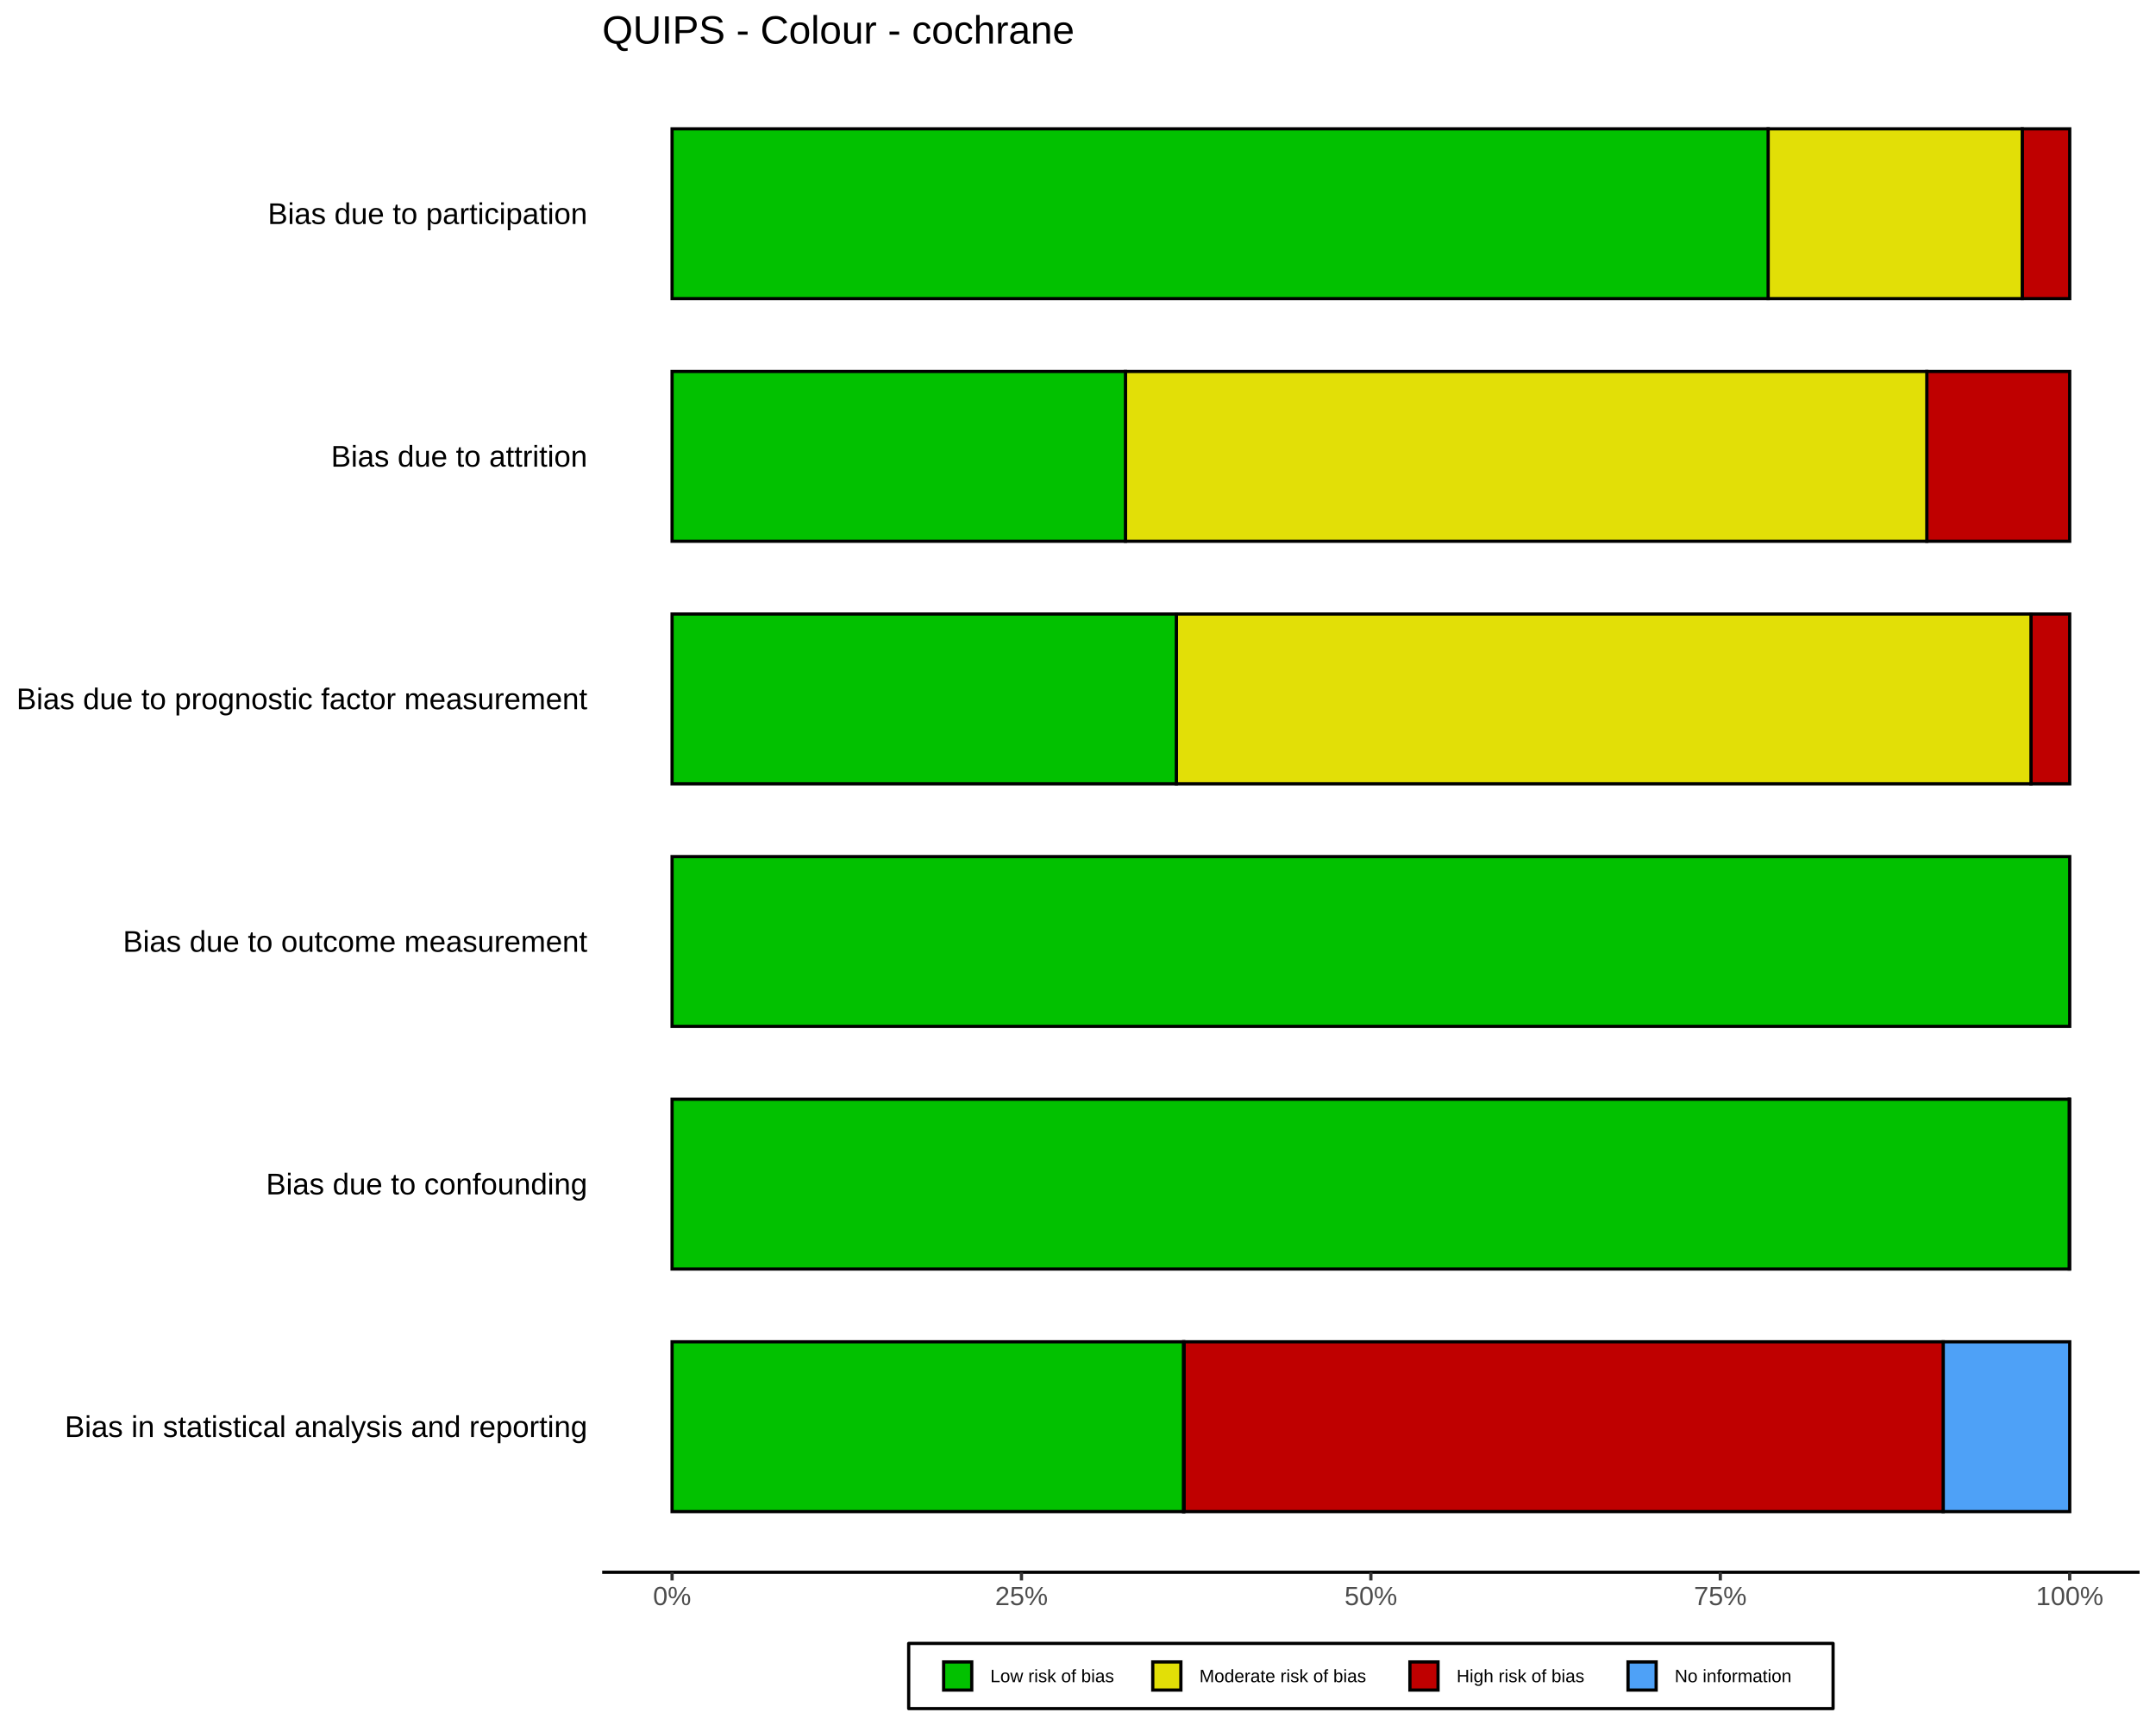
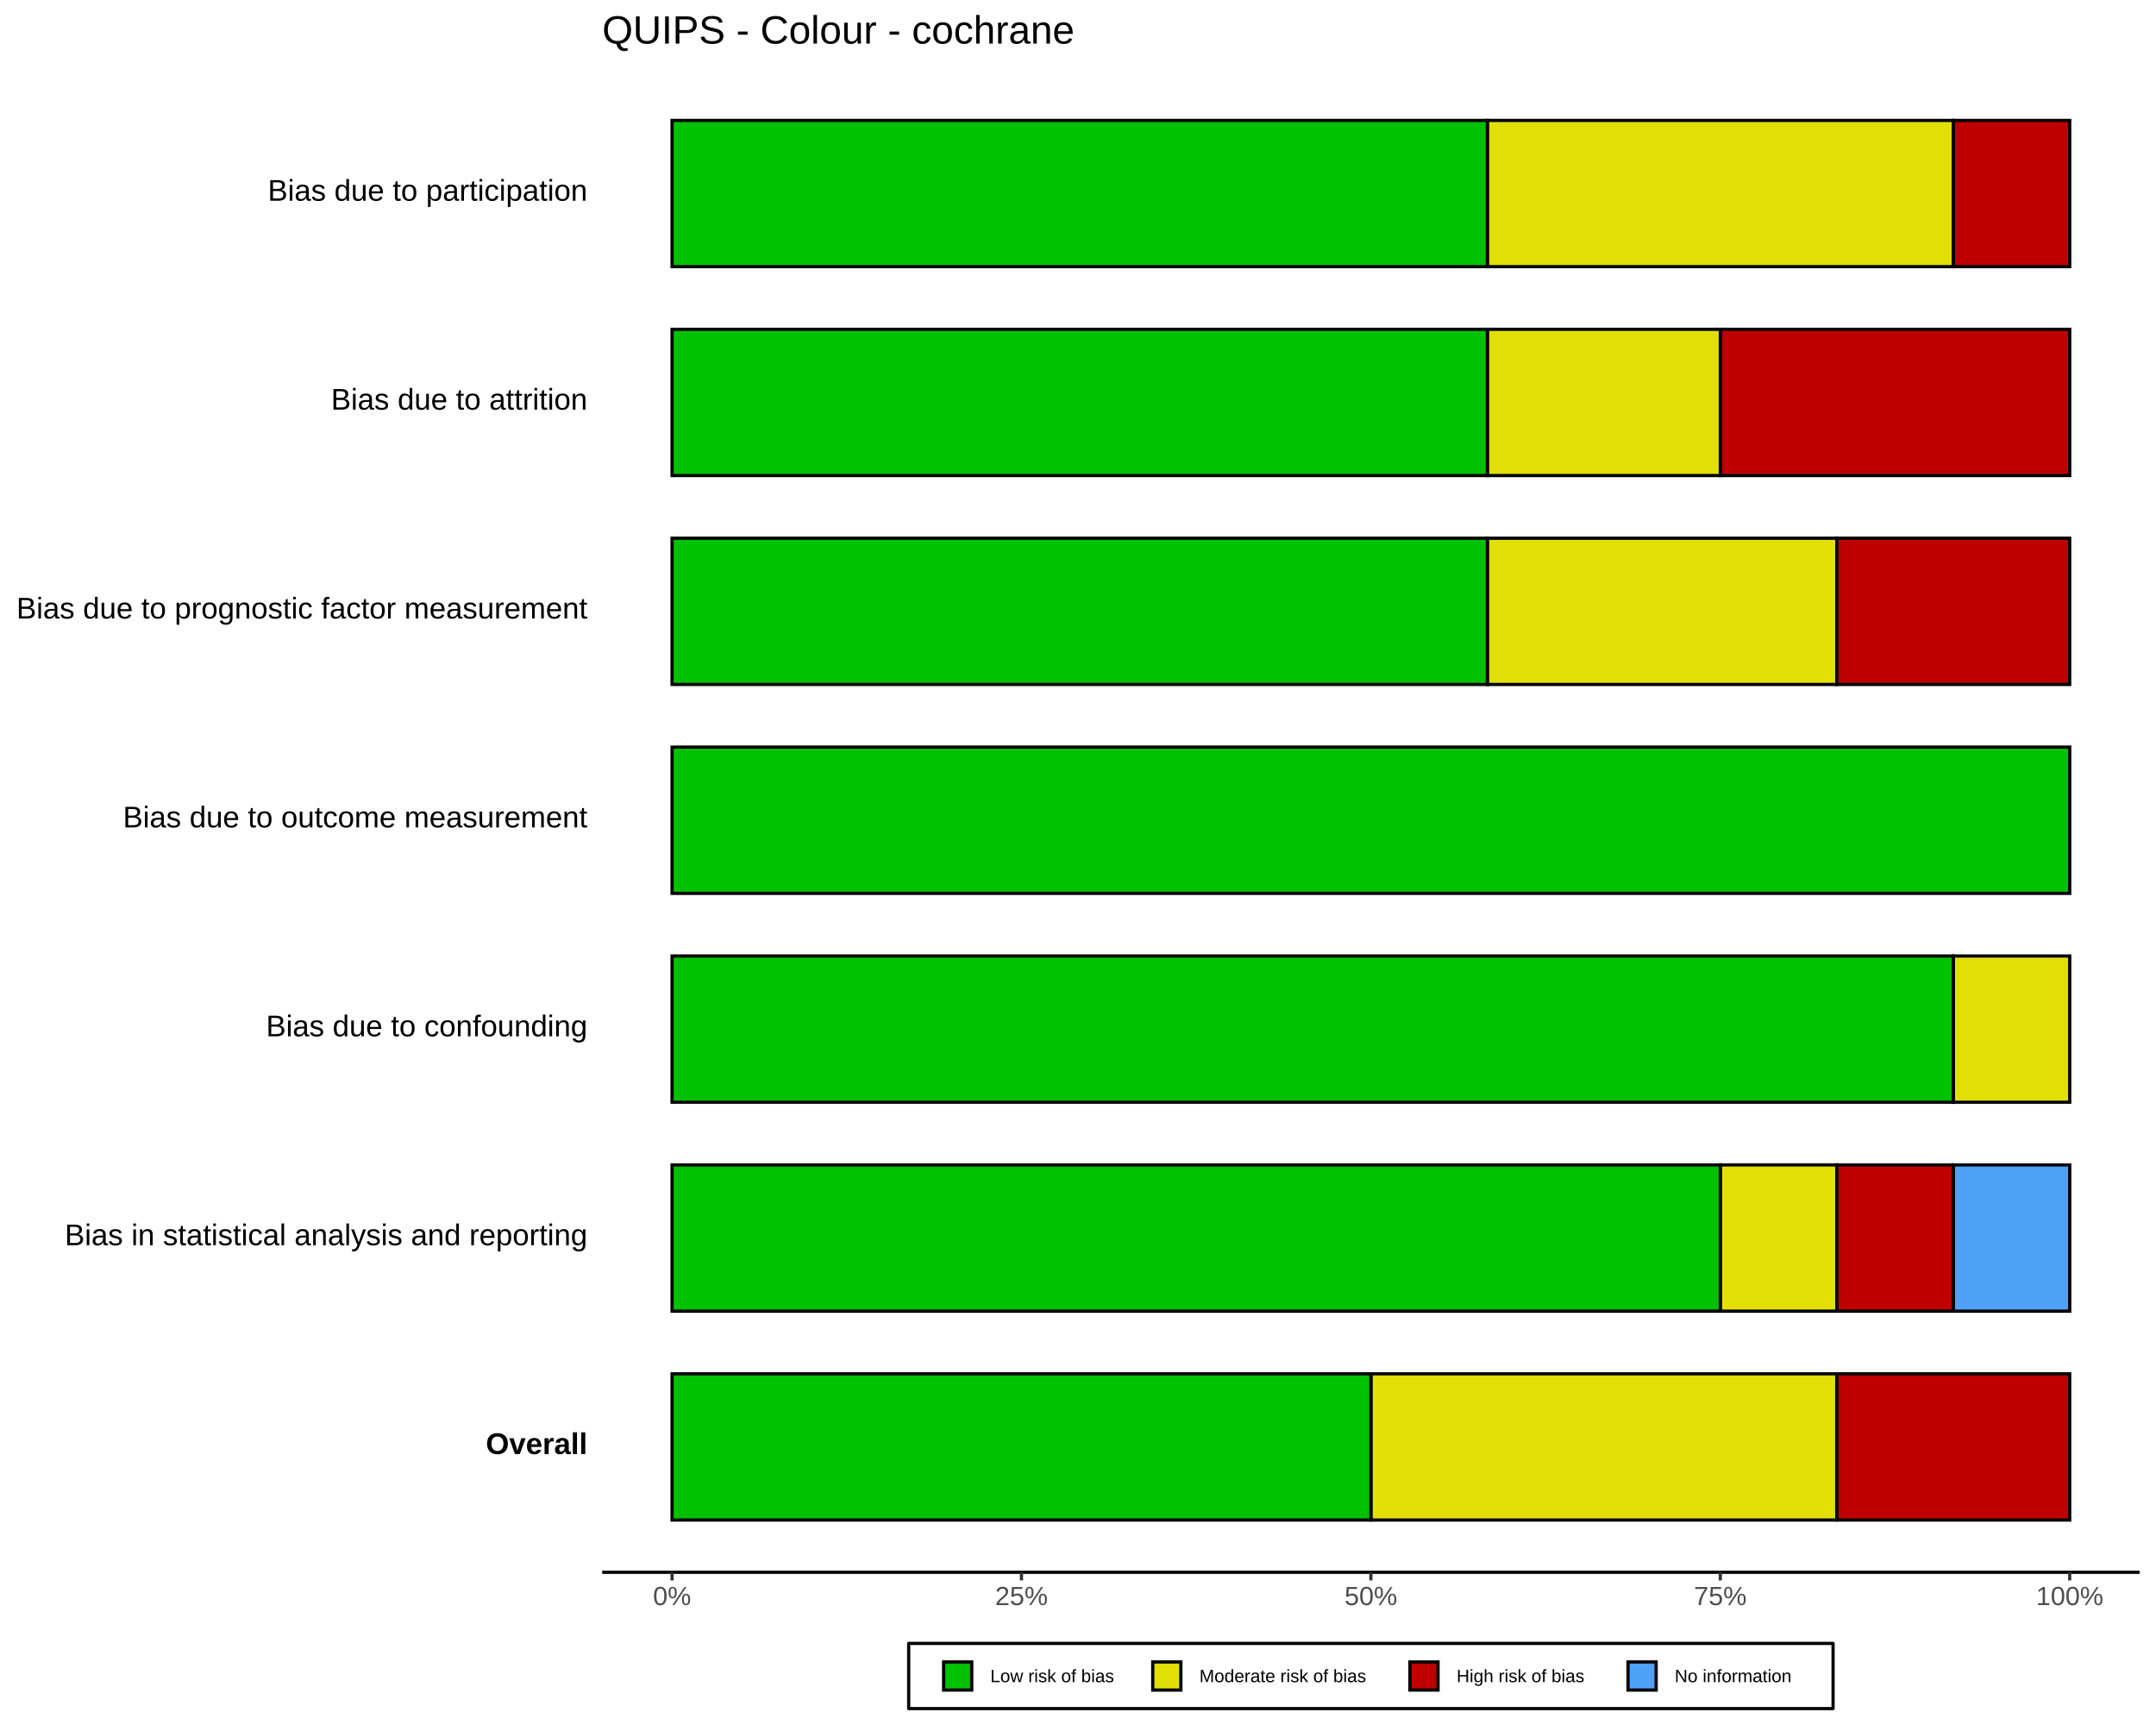
<svg xmlns="http://www.w3.org/2000/svg" viewBox="0 0 720.00 576.00">
  <defs>
    <style type="text/css">
    line, polyline, polygon, path, rect, circle {
      fill: none;
      stroke: #000000;
      stroke-linecap: round;
      stroke-linejoin: round;
      stroke-miterlimit: 10.00;
    }
  </style>
  </defs>
  <rect width="100%" height="100%" style="stroke: none; fill: #FFFFFF;" />
  <rect x="0.00" y="0.00" width="720.00" height="576.00" style="stroke-width: 1.07; stroke: #FFFFFF; fill: #FFFFFF;" />
  <defs>
    <clipPath id="cpMjAxLjEwfDcxNC41Mnw1MjUuMDB8MjIuNzc=">
      <rect x="201.10" y="22.77" width="513.42" height="502.22" />
    </clipPath>
  </defs>
-   <rect x="648.93" y="448.04" width="42.26" height="56.70" style="stroke-width: 1.07; stroke-linecap: square; stroke-linejoin: miter; fill: #4EA1F7;" clip-path="url(#cpMjAxLjEwfDcxNC41Mnw1MjUuMDB8MjIuNzc=)" />
-   <rect x="395.39" y="448.04" width="253.54" height="56.70" style="stroke-width: 1.07; stroke-linecap: square; stroke-linejoin: miter; fill: #BF0000;" clip-path="url(#cpMjAxLjEwfDcxNC41Mnw1MjUuMDB8MjIuNzc=)" />
-   <rect x="395.21" y="448.04" width="0.18" height="56.70" style="stroke-width: 1.07; stroke-linecap: square; stroke-linejoin: miter; fill: #E2DF07;" clip-path="url(#cpMjAxLjEwfDcxNC41Mnw1MjUuMDB8MjIuNzc=)" />
-   <rect x="224.44" y="448.04" width="170.77" height="56.70" style="stroke-width: 1.07; stroke-linecap: square; stroke-linejoin: miter; fill: #02C100;" clip-path="url(#cpMjAxLjEwfDcxNC41Mnw1MjUuMDB8MjIuNzc=)" />
-   <rect x="691.00" y="367.04" width="0.18" height="56.70" style="stroke-width: 1.07; stroke-linecap: square; stroke-linejoin: miter; fill: #E2DF07;" clip-path="url(#cpMjAxLjEwfDcxNC41Mnw1MjUuMDB8MjIuNzc=)" />
-   <rect x="224.44" y="367.04" width="466.57" height="56.70" style="stroke-width: 1.07; stroke-linecap: square; stroke-linejoin: miter; fill: #02C100;" clip-path="url(#cpMjAxLjEwfDcxNC41Mnw1MjUuMDB8MjIuNzc=)" />
-   <rect x="224.44" y="286.03" width="466.75" height="56.70" style="stroke-width: 1.07; stroke-linecap: square; stroke-linejoin: miter; fill: #02C100;" clip-path="url(#cpMjAxLjEwfDcxNC41Mnw1MjUuMDB8MjIuNzc=)" />
-   <rect x="678.25" y="205.03" width="12.93" height="56.70" style="stroke-width: 1.07; stroke-linecap: square; stroke-linejoin: miter; fill: #BF0000;" clip-path="url(#cpMjAxLjEwfDcxNC41Mnw1MjUuMDB8MjIuNzc=)" />
-   <rect x="392.84" y="205.03" width="285.41" height="56.70" style="stroke-width: 1.07; stroke-linecap: square; stroke-linejoin: miter; fill: #E2DF07;" clip-path="url(#cpMjAxLjEwfDcxNC41Mnw1MjUuMDB8MjIuNzc=)" />
-   <rect x="224.44" y="205.03" width="168.40" height="56.70" style="stroke-width: 1.07; stroke-linecap: square; stroke-linejoin: miter; fill: #02C100;" clip-path="url(#cpMjAxLjEwfDcxNC41Mnw1MjUuMDB8MjIuNzc=)" />
-   <rect x="643.46" y="124.03" width="47.72" height="56.70" style="stroke-width: 1.07; stroke-linecap: square; stroke-linejoin: miter; fill: #BF0000;" clip-path="url(#cpMjAxLjEwfDcxNC41Mnw1MjUuMDB8MjIuNzc=)" />
-   <rect x="375.84" y="124.03" width="267.62" height="56.70" style="stroke-width: 1.07; stroke-linecap: square; stroke-linejoin: miter; fill: #E2DF07;" clip-path="url(#cpMjAxLjEwfDcxNC41Mnw1MjUuMDB8MjIuNzc=)" />
-   <rect x="224.44" y="124.03" width="151.41" height="56.70" style="stroke-width: 1.07; stroke-linecap: square; stroke-linejoin: miter; fill: #02C100;" clip-path="url(#cpMjAxLjEwfDcxNC41Mnw1MjUuMDB8MjIuNzc=)" />
-   <rect x="675.34" y="43.02" width="15.85" height="56.70" style="stroke-width: 1.07; stroke-linecap: square; stroke-linejoin: miter; fill: #BF0000;" clip-path="url(#cpMjAxLjEwfDcxNC41Mnw1MjUuMDB8MjIuNzc=)" />
-   <rect x="590.46" y="43.02" width="84.87" height="56.70" style="stroke-width: 1.07; stroke-linecap: square; stroke-linejoin: miter; fill: #E2DF07;" clip-path="url(#cpMjAxLjEwfDcxNC41Mnw1MjUuMDB8MjIuNzc=)" />
-   <rect x="224.44" y="43.02" width="366.03" height="56.70" style="stroke-width: 1.07; stroke-linecap: square; stroke-linejoin: miter; fill: #02C100;" clip-path="url(#cpMjAxLjEwfDcxNC41Mnw1MjUuMDB8MjIuNzc=)" />
+   <rect x="613.39" y="458.73" width="77.79" height="48.83" style="stroke-width: 1.07; stroke-linecap: square; stroke-linejoin: miter; fill: #BF0000;" clip-path="url(#cpMjAxLjEwfDcxNC41Mnw1MjUuMDB8MjIuNzc=)" />
+   <rect x="457.81" y="458.73" width="155.58" height="48.83" style="stroke-width: 1.07; stroke-linecap: square; stroke-linejoin: miter; fill: #E2DF07;" clip-path="url(#cpMjAxLjEwfDcxNC41Mnw1MjUuMDB8MjIuNzc=)" />
+   <rect x="224.44" y="458.73" width="233.37" height="48.83" style="stroke-width: 1.07; stroke-linecap: square; stroke-linejoin: miter; fill: #02C100;" clip-path="url(#cpMjAxLjEwfDcxNC41Mnw1MjUuMDB8MjIuNzc=)" />
+   <rect x="652.29" y="388.98" width="38.90" height="48.83" style="stroke-width: 1.07; stroke-linecap: square; stroke-linejoin: miter; fill: #4EA1F7;" clip-path="url(#cpMjAxLjEwfDcxNC41Mnw1MjUuMDB8MjIuNzc=)" />
+   <rect x="613.39" y="388.98" width="38.90" height="48.83" style="stroke-width: 1.07; stroke-linecap: square; stroke-linejoin: miter; fill: #BF0000;" clip-path="url(#cpMjAxLjEwfDcxNC41Mnw1MjUuMDB8MjIuNzc=)" />
+   <rect x="574.50" y="388.98" width="38.90" height="48.83" style="stroke-width: 1.07; stroke-linecap: square; stroke-linejoin: miter; fill: #E2DF07;" clip-path="url(#cpMjAxLjEwfDcxNC41Mnw1MjUuMDB8MjIuNzc=)" />
+   <rect x="224.44" y="388.98" width="350.06" height="48.83" style="stroke-width: 1.07; stroke-linecap: square; stroke-linejoin: miter; fill: #02C100;" clip-path="url(#cpMjAxLjEwfDcxNC41Mnw1MjUuMDB8MjIuNzc=)" />
+   <rect x="652.29" y="319.22" width="38.90" height="48.83" style="stroke-width: 1.07; stroke-linecap: square; stroke-linejoin: miter; fill: #E2DF07;" clip-path="url(#cpMjAxLjEwfDcxNC41Mnw1MjUuMDB8MjIuNzc=)" />
+   <rect x="224.44" y="319.22" width="427.85" height="48.83" style="stroke-width: 1.07; stroke-linecap: square; stroke-linejoin: miter; fill: #02C100;" clip-path="url(#cpMjAxLjEwfDcxNC41Mnw1MjUuMDB8MjIuNzc=)" />
+   <rect x="224.44" y="249.47" width="466.75" height="48.83" style="stroke-width: 1.07; stroke-linecap: square; stroke-linejoin: miter; fill: #02C100;" clip-path="url(#cpMjAxLjEwfDcxNC41Mnw1MjUuMDB8MjIuNzc=)" />
+   <rect x="613.39" y="179.72" width="77.79" height="48.83" style="stroke-width: 1.07; stroke-linecap: square; stroke-linejoin: miter; fill: #BF0000;" clip-path="url(#cpMjAxLjEwfDcxNC41Mnw1MjUuMDB8MjIuNzc=)" />
+   <rect x="496.71" y="179.72" width="116.69" height="48.83" style="stroke-width: 1.07; stroke-linecap: square; stroke-linejoin: miter; fill: #E2DF07;" clip-path="url(#cpMjAxLjEwfDcxNC41Mnw1MjUuMDB8MjIuNzc=)" />
+   <rect x="224.44" y="179.72" width="272.27" height="48.83" style="stroke-width: 1.07; stroke-linecap: square; stroke-linejoin: miter; fill: #02C100;" clip-path="url(#cpMjAxLjEwfDcxNC41Mnw1MjUuMDB8MjIuNzc=)" />
+   <rect x="574.50" y="109.96" width="116.69" height="48.83" style="stroke-width: 1.07; stroke-linecap: square; stroke-linejoin: miter; fill: #BF0000;" clip-path="url(#cpMjAxLjEwfDcxNC41Mnw1MjUuMDB8MjIuNzc=)" />
+   <rect x="496.71" y="109.96" width="77.79" height="48.83" style="stroke-width: 1.07; stroke-linecap: square; stroke-linejoin: miter; fill: #E2DF07;" clip-path="url(#cpMjAxLjEwfDcxNC41Mnw1MjUuMDB8MjIuNzc=)" />
+   <rect x="224.44" y="109.96" width="272.27" height="48.83" style="stroke-width: 1.07; stroke-linecap: square; stroke-linejoin: miter; fill: #02C100;" clip-path="url(#cpMjAxLjEwfDcxNC41Mnw1MjUuMDB8MjIuNzc=)" />
+   <rect x="652.29" y="40.21" width="38.90" height="48.83" style="stroke-width: 1.07; stroke-linecap: square; stroke-linejoin: miter; fill: #BF0000;" clip-path="url(#cpMjAxLjEwfDcxNC41Mnw1MjUuMDB8MjIuNzc=)" />
+   <rect x="496.71" y="40.21" width="155.58" height="48.83" style="stroke-width: 1.07; stroke-linecap: square; stroke-linejoin: miter; fill: #E2DF07;" clip-path="url(#cpMjAxLjEwfDcxNC41Mnw1MjUuMDB8MjIuNzc=)" />
+   <rect x="224.44" y="40.21" width="272.27" height="48.83" style="stroke-width: 1.07; stroke-linecap: square; stroke-linejoin: miter; fill: #02C100;" clip-path="url(#cpMjAxLjEwfDcxNC41Mnw1MjUuMDB8MjIuNzc=)" />
  <defs>
    <clipPath id="cpMC4wMHw3MjAuMDB8NTc2LjAwfDAuMDA=">
      <rect x="0.00" y="0.00" width="720.00" height="576.00" />
    </clipPath>
  </defs>
  <g clip-path="url(#cpMC4wMHw3MjAuMDB8NTc2LjAwfDAuMDA=)">
-     <text x="21.62" y="479.83" style="font-size: 10.00px; font-family: Liberation Sans;" textLength="174.55px" lengthAdjust="spacingAndGlyphs">Bias in statistical analysis and reporting</text>
+     <text x="162.25" y="485.52" style="font-size: 10.00px; font-weight: bold; font-family: Liberation Sans;" textLength="33.92px" lengthAdjust="spacingAndGlyphs">Overall</text>
  </g>
  <g clip-path="url(#cpMC4wMHw3MjAuMDB8NTc2LjAwfDAuMDA=)">
-     <text x="88.84" y="398.83" style="font-size: 10.00px; font-family: Liberation Sans;" textLength="107.33px" lengthAdjust="spacingAndGlyphs">Bias due to confounding</text>
+     <text x="21.62" y="415.79" style="font-size: 10.00px; font-family: Liberation Sans;" textLength="19.45px" lengthAdjust="spacingAndGlyphs">Bias</text>
  </g>
  <g clip-path="url(#cpMC4wMHw3MjAuMDB8NTc2LjAwfDAuMDA=)">
-     <text x="41.06" y="317.82" style="font-size: 10.00px; font-family: Liberation Sans;" textLength="155.11px" lengthAdjust="spacingAndGlyphs">Bias due to outcome measurement</text>
+     <text x="43.85" y="415.79" style="font-size: 10.00px; font-family: Liberation Sans;" textLength="7.78px" lengthAdjust="spacingAndGlyphs">in</text>
  </g>
  <g clip-path="url(#cpMC4wMHw3MjAuMDB8NTc2LjAwfDAuMDA=)">
-     <text x="5.48" y="236.82" style="font-size: 10.00px; font-family: Liberation Sans;" textLength="190.69px" lengthAdjust="spacingAndGlyphs">Bias due to prognostic factor measurement</text>
+     <text x="54.42" y="415.79" style="font-size: 10.00px; font-family: Liberation Sans;" textLength="41.12px" lengthAdjust="spacingAndGlyphs">statistical</text>
  </g>
  <g clip-path="url(#cpMC4wMHw3MjAuMDB8NTc2LjAwfDAuMDA=)">
-     <text x="110.54" y="155.82" style="font-size: 10.00px; font-family: Liberation Sans;" textLength="85.62px" lengthAdjust="spacingAndGlyphs">Bias due to attrition</text>
+     <text x="98.32" y="415.79" style="font-size: 10.00px; font-family: Liberation Sans;" textLength="36.12px" lengthAdjust="spacingAndGlyphs">analysis</text>
  </g>
  <g clip-path="url(#cpMC4wMHw3MjAuMDB8NTc2LjAwfDAuMDA=)">
-     <text x="89.42" y="74.81" style="font-size: 10.00px; font-family: Liberation Sans;" textLength="106.75px" lengthAdjust="spacingAndGlyphs">Bias due to participation</text>
+     <text x="137.23" y="415.79" style="font-size: 10.00px; font-family: Liberation Sans;" textLength="16.69px" lengthAdjust="spacingAndGlyphs">and</text>
+   </g>
+   <g clip-path="url(#cpMC4wMHw3MjAuMDB8NTc2LjAwfDAuMDA=)">
+     <text x="156.70" y="415.79" style="font-size: 10.00px; font-family: Liberation Sans;" textLength="39.47px" lengthAdjust="spacingAndGlyphs">reporting</text>
+   </g>
+   <g clip-path="url(#cpMC4wMHw3MjAuMDB8NTc2LjAwfDAuMDA=)">
+     <text x="88.84" y="346.04" style="font-size: 10.00px; font-family: Liberation Sans;" textLength="19.45px" lengthAdjust="spacingAndGlyphs">Bias</text>
+   </g>
+   <g clip-path="url(#cpMC4wMHw3MjAuMDB8NTc2LjAwfDAuMDA=)">
+     <text x="111.07" y="346.04" style="font-size: 10.00px; font-family: Liberation Sans;" textLength="16.69px" lengthAdjust="spacingAndGlyphs">due</text>
+   </g>
+   <g clip-path="url(#cpMC4wMHw3MjAuMDB8NTc2LjAwfDAuMDA=)">
+     <text x="130.54" y="346.04" style="font-size: 10.00px; font-family: Liberation Sans;" textLength="8.34px" lengthAdjust="spacingAndGlyphs">to</text>
+   </g>
+   <g clip-path="url(#cpMC4wMHw3MjAuMDB8NTc2LjAwfDAuMDA=)">
+     <text x="141.67" y="346.04" style="font-size: 10.00px; font-family: Liberation Sans;" textLength="54.50px" lengthAdjust="spacingAndGlyphs">confounding</text>
+   </g>
+   <g clip-path="url(#cpMC4wMHw3MjAuMDB8NTc2LjAwfDAuMDA=)">
+     <text x="41.06" y="276.28" style="font-size: 10.00px; font-family: Liberation Sans;" textLength="19.45px" lengthAdjust="spacingAndGlyphs">Bias</text>
+   </g>
+   <g clip-path="url(#cpMC4wMHw3MjAuMDB8NTc2LjAwfDAuMDA=)">
+     <text x="63.29" y="276.28" style="font-size: 10.00px; font-family: Liberation Sans;" textLength="16.69px" lengthAdjust="spacingAndGlyphs">due</text>
+   </g>
+   <g clip-path="url(#cpMC4wMHw3MjAuMDB8NTc2LjAwfDAuMDA=)">
+     <text x="82.76" y="276.28" style="font-size: 10.00px; font-family: Liberation Sans;" textLength="8.34px" lengthAdjust="spacingAndGlyphs">to</text>
+   </g>
+   <g clip-path="url(#cpMC4wMHw3MjAuMDB8NTc2LjAwfDAuMDA=)">
+     <text x="93.89" y="276.28" style="font-size: 10.00px; font-family: Liberation Sans;" textLength="38.36px" lengthAdjust="spacingAndGlyphs">outcome</text>
+   </g>
+   <g clip-path="url(#cpMC4wMHw3MjAuMDB8NTc2LjAwfDAuMDA=)">
+     <text x="135.03" y="276.28" style="font-size: 10.00px; font-family: Liberation Sans;" textLength="61.14px" lengthAdjust="spacingAndGlyphs">measurement</text>
+   </g>
+   <g clip-path="url(#cpMC4wMHw3MjAuMDB8NTc2LjAwfDAuMDA=)">
+     <text x="5.48" y="206.53" style="font-size: 10.00px; font-family: Liberation Sans;" textLength="19.45px" lengthAdjust="spacingAndGlyphs">Bias</text>
+   </g>
+   <g clip-path="url(#cpMC4wMHw3MjAuMDB8NTc2LjAwfDAuMDA=)">
+     <text x="27.71" y="206.53" style="font-size: 10.00px; font-family: Liberation Sans;" textLength="16.69px" lengthAdjust="spacingAndGlyphs">due</text>
+   </g>
+   <g clip-path="url(#cpMC4wMHw3MjAuMDB8NTc2LjAwfDAuMDA=)">
+     <text x="47.18" y="206.53" style="font-size: 10.00px; font-family: Liberation Sans;" textLength="8.34px" lengthAdjust="spacingAndGlyphs">to</text>
+   </g>
+   <g clip-path="url(#cpMC4wMHw3MjAuMDB8NTc2LjAwfDAuMDA=)">
+     <text x="58.31" y="206.53" style="font-size: 10.00px; font-family: Liberation Sans;" textLength="46.14px" lengthAdjust="spacingAndGlyphs">prognostic</text>
+   </g>
+   <g clip-path="url(#cpMC4wMHw3MjAuMDB8NTc2LjAwfDAuMDA=)">
+     <text x="107.23" y="206.53" style="font-size: 10.00px; font-family: Liberation Sans;" textLength="25.02px" lengthAdjust="spacingAndGlyphs">factor</text>
+   </g>
+   <g clip-path="url(#cpMC4wMHw3MjAuMDB8NTc2LjAwfDAuMDA=)">
+     <text x="135.03" y="206.53" style="font-size: 10.00px; font-family: Liberation Sans;" textLength="61.14px" lengthAdjust="spacingAndGlyphs">measurement</text>
+   </g>
+   <g clip-path="url(#cpMC4wMHw3MjAuMDB8NTc2LjAwfDAuMDA=)">
+     <text x="110.54" y="136.78" style="font-size: 10.00px; font-family: Liberation Sans;" textLength="19.45px" lengthAdjust="spacingAndGlyphs">Bias</text>
+   </g>
+   <g clip-path="url(#cpMC4wMHw3MjAuMDB8NTc2LjAwfDAuMDA=)">
+     <text x="132.78" y="136.78" style="font-size: 10.00px; font-family: Liberation Sans;" textLength="16.69px" lengthAdjust="spacingAndGlyphs">due</text>
+   </g>
+   <g clip-path="url(#cpMC4wMHw3MjAuMDB8NTc2LjAwfDAuMDA=)">
+     <text x="152.25" y="136.78" style="font-size: 10.00px; font-family: Liberation Sans;" textLength="8.34px" lengthAdjust="spacingAndGlyphs">to</text>
+   </g>
+   <g clip-path="url(#cpMC4wMHw3MjAuMDB8NTc2LjAwfDAuMDA=)">
+     <text x="163.37" y="136.78" style="font-size: 10.00px; font-family: Liberation Sans;" textLength="32.80px" lengthAdjust="spacingAndGlyphs">attrition</text>
+   </g>
+   <g clip-path="url(#cpMC4wMHw3MjAuMDB8NTc2LjAwfDAuMDA=)">
+     <text x="89.42" y="67.02" style="font-size: 10.00px; font-family: Liberation Sans;" textLength="19.45px" lengthAdjust="spacingAndGlyphs">Bias</text>
+   </g>
+   <g clip-path="url(#cpMC4wMHw3MjAuMDB8NTc2LjAwfDAuMDA=)">
+     <text x="111.65" y="67.02" style="font-size: 10.00px; font-family: Liberation Sans;" textLength="16.69px" lengthAdjust="spacingAndGlyphs">due</text>
+   </g>
+   <g clip-path="url(#cpMC4wMHw3MjAuMDB8NTc2LjAwfDAuMDA=)">
+     <text x="131.12" y="67.02" style="font-size: 10.00px; font-family: Liberation Sans;" textLength="8.34px" lengthAdjust="spacingAndGlyphs">to</text>
+   </g>
+   <g clip-path="url(#cpMC4wMHw3MjAuMDB8NTc2LjAwfDAuMDA=)">
+     <text x="142.25" y="67.02" style="font-size: 10.00px; font-family: Liberation Sans;" textLength="53.92px" lengthAdjust="spacingAndGlyphs">participation</text>
  </g>
  <polyline points="201.10,525.00 714.52,525.00 " style="stroke-width: 1.07; stroke-linecap: butt;" clip-path="url(#cpMC4wMHw3MjAuMDB8NTc2LjAwfDAuMDA=)" />
  <polyline points="224.44,527.74 224.44,525.00 " style="stroke-width: 1.07; stroke: #333333; stroke-linecap: butt;" clip-path="url(#cpMC4wMHw3MjAuMDB8NTc2LjAwfDAuMDA=)" />
  <polyline points="341.12,527.74 341.12,525.00 " style="stroke-width: 1.07; stroke: #333333; stroke-linecap: butt;" clip-path="url(#cpMC4wMHw3MjAuMDB8NTc2LjAwfDAuMDA=)" />
  <polyline points="457.81,527.74 457.81,525.00 " style="stroke-width: 1.07; stroke: #333333; stroke-linecap: butt;" clip-path="url(#cpMC4wMHw3MjAuMDB8NTc2LjAwfDAuMDA=)" />
  <polyline points="574.50,527.74 574.50,525.00 " style="stroke-width: 1.07; stroke: #333333; stroke-linecap: butt;" clip-path="url(#cpMC4wMHw3MjAuMDB8NTc2LjAwfDAuMDA=)" />
  <polyline points="691.18,527.74 691.18,525.00 " style="stroke-width: 1.07; stroke: #333333; stroke-linecap: butt;" clip-path="url(#cpMC4wMHw3MjAuMDB8NTc2LjAwfDAuMDA=)" />
  <g clip-path="url(#cpMC4wMHw3MjAuMDB8NTc2LjAwfDAuMDA=)">
    <text x="218.08" y="535.97" style="font-size: 8.80px; fill: #4D4D4D; font-family: Liberation Sans;" textLength="12.72px" lengthAdjust="spacingAndGlyphs">0%</text>
  </g>
  <g clip-path="url(#cpMC4wMHw3MjAuMDB8NTc2LjAwfDAuMDA=)">
    <text x="332.32" y="535.97" style="font-size: 8.80px; fill: #4D4D4D; font-family: Liberation Sans;" textLength="17.61px" lengthAdjust="spacingAndGlyphs">25%</text>
  </g>
  <g clip-path="url(#cpMC4wMHw3MjAuMDB8NTc2LjAwfDAuMDA=)">
    <text x="449.00" y="535.97" style="font-size: 8.80px; fill: #4D4D4D; font-family: Liberation Sans;" textLength="17.61px" lengthAdjust="spacingAndGlyphs">50%</text>
  </g>
  <g clip-path="url(#cpMC4wMHw3MjAuMDB8NTc2LjAwfDAuMDA=)">
    <text x="565.69" y="535.97" style="font-size: 8.80px; fill: #4D4D4D; font-family: Liberation Sans;" textLength="17.61px" lengthAdjust="spacingAndGlyphs">75%</text>
  </g>
  <g clip-path="url(#cpMC4wMHw3MjAuMDB8NTc2LjAwfDAuMDA=)">
    <text x="679.93" y="535.97" style="font-size: 8.80px; fill: #4D4D4D; font-family: Liberation Sans;" textLength="22.50px" lengthAdjust="spacingAndGlyphs">100%</text>
  </g>
  <rect x="303.46" y="548.76" width="308.70" height="21.76" style="stroke-width: 1.07; fill: #FFFFFF;" clip-path="url(#cpMC4wMHw3MjAuMDB8NTc2LjAwfDAuMDA=)" />
  <rect x="314.42" y="554.24" width="10.80" height="10.80" style="stroke-width: 1.07; stroke: none; fill: #F2F2F2;" clip-path="url(#cpMC4wMHw3MjAuMDB8NTc2LjAwfDAuMDA=)" />
  <rect x="315.13" y="554.95" width="9.38" height="9.38" style="stroke-width: 1.07; stroke-linecap: square; stroke-linejoin: miter; fill: #02C100;" clip-path="url(#cpMC4wMHw3MjAuMDB8NTc2LjAwfDAuMDA=)" />
  <rect x="384.26" y="554.24" width="10.80" height="10.80" style="stroke-width: 1.07; stroke: none; fill: #F2F2F2;" clip-path="url(#cpMC4wMHw3MjAuMDB8NTc2LjAwfDAuMDA=)" />
  <rect x="384.97" y="554.95" width="9.38" height="9.38" style="stroke-width: 1.07; stroke-linecap: square; stroke-linejoin: miter; fill: #E2DF07;" clip-path="url(#cpMC4wMHw3MjAuMDB8NTc2LjAwfDAuMDA=)" />
  <rect x="470.14" y="554.24" width="10.80" height="10.80" style="stroke-width: 1.07; stroke: none; fill: #F2F2F2;" clip-path="url(#cpMC4wMHw3MjAuMDB8NTc2LjAwfDAuMDA=)" />
  <rect x="470.85" y="554.95" width="9.38" height="9.38" style="stroke-width: 1.07; stroke-linecap: square; stroke-linejoin: miter; fill: #BF0000;" clip-path="url(#cpMC4wMHw3MjAuMDB8NTc2LjAwfDAuMDA=)" />
  <rect x="542.98" y="554.24" width="10.80" height="10.80" style="stroke-width: 1.07; stroke: none; fill: #F2F2F2;" clip-path="url(#cpMC4wMHw3MjAuMDB8NTc2LjAwfDAuMDA=)" />
  <rect x="543.69" y="554.95" width="9.38" height="9.38" style="stroke-width: 1.07; stroke-linecap: square; stroke-linejoin: miter; fill: #4EA1F7;" clip-path="url(#cpMC4wMHw3MjAuMDB8NTc2LjAwfDAuMDA=)" />
  <g clip-path="url(#cpMC4wMHw3MjAuMDB8NTc2LjAwfDAuMDA=)">
    <text x="330.70" y="561.70" style="font-size: 6.00px; font-family: Liberation Sans;" textLength="48.08px" lengthAdjust="spacingAndGlyphs">  Low risk of bias  </text>
  </g>
  <g clip-path="url(#cpMC4wMHw3MjAuMDB8NTc2LjAwfDAuMDA=)">
    <text x="400.54" y="561.70" style="font-size: 6.00px; font-family: Liberation Sans;" textLength="64.12px" lengthAdjust="spacingAndGlyphs">  Moderate risk of bias   </text>
  </g>
  <g clip-path="url(#cpMC4wMHw3MjAuMDB8NTc2LjAwfDAuMDA=)">
    <text x="486.42" y="561.70" style="font-size: 6.00px; font-family: Liberation Sans;" textLength="51.08px" lengthAdjust="spacingAndGlyphs">  High risk of bias   </text>
  </g>
  <g clip-path="url(#cpMC4wMHw3MjAuMDB8NTc2LjAwfDAuMDA=)">
    <text x="559.26" y="561.70" style="font-size: 6.00px; font-family: Liberation Sans;" textLength="47.42px" lengthAdjust="spacingAndGlyphs">  No information   </text>
  </g>
  <g clip-path="url(#cpMC4wMHw3MjAuMDB8NTc2LjAwfDAuMDA=)">
    <text x="201.10" y="14.56" style="font-size: 13.20px; font-family: Liberation Sans;" textLength="157.50px" lengthAdjust="spacingAndGlyphs">QUIPS - Colour - cochrane</text>
  </g>
</svg>
